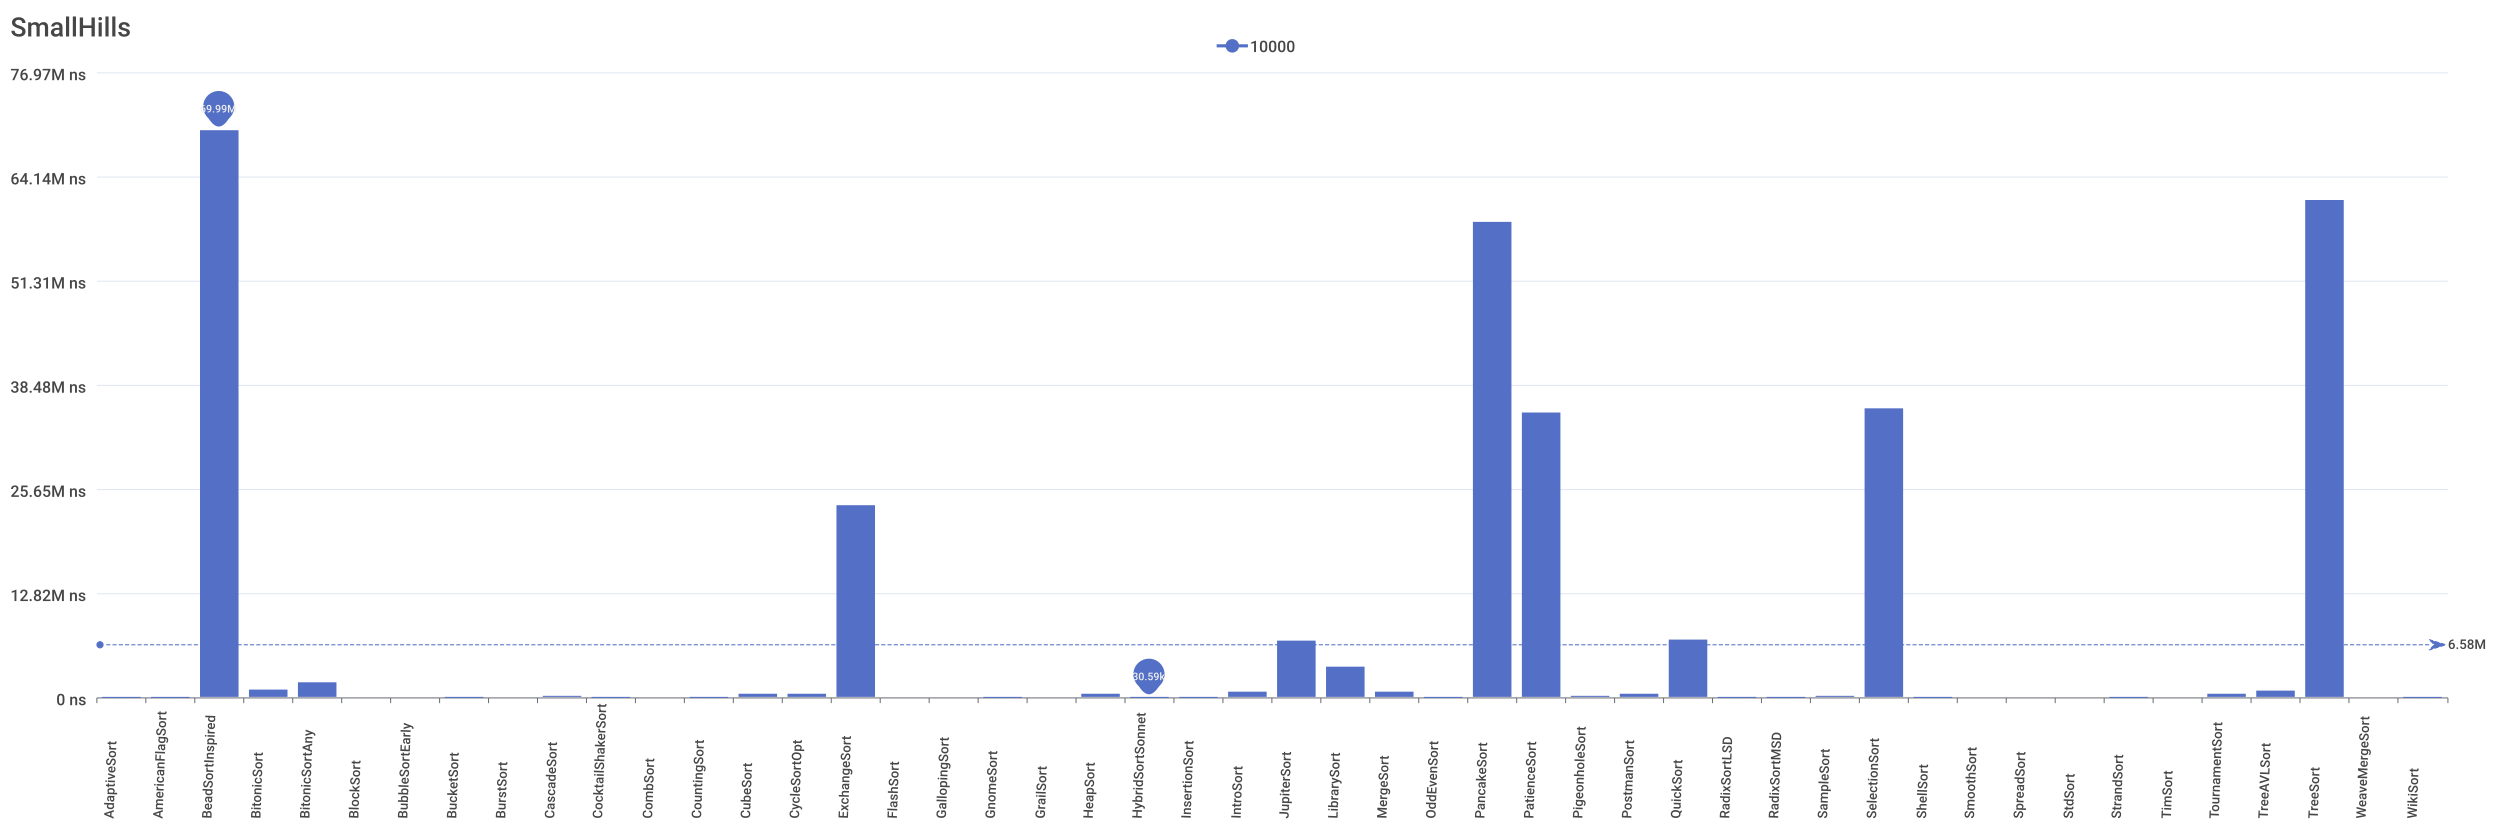
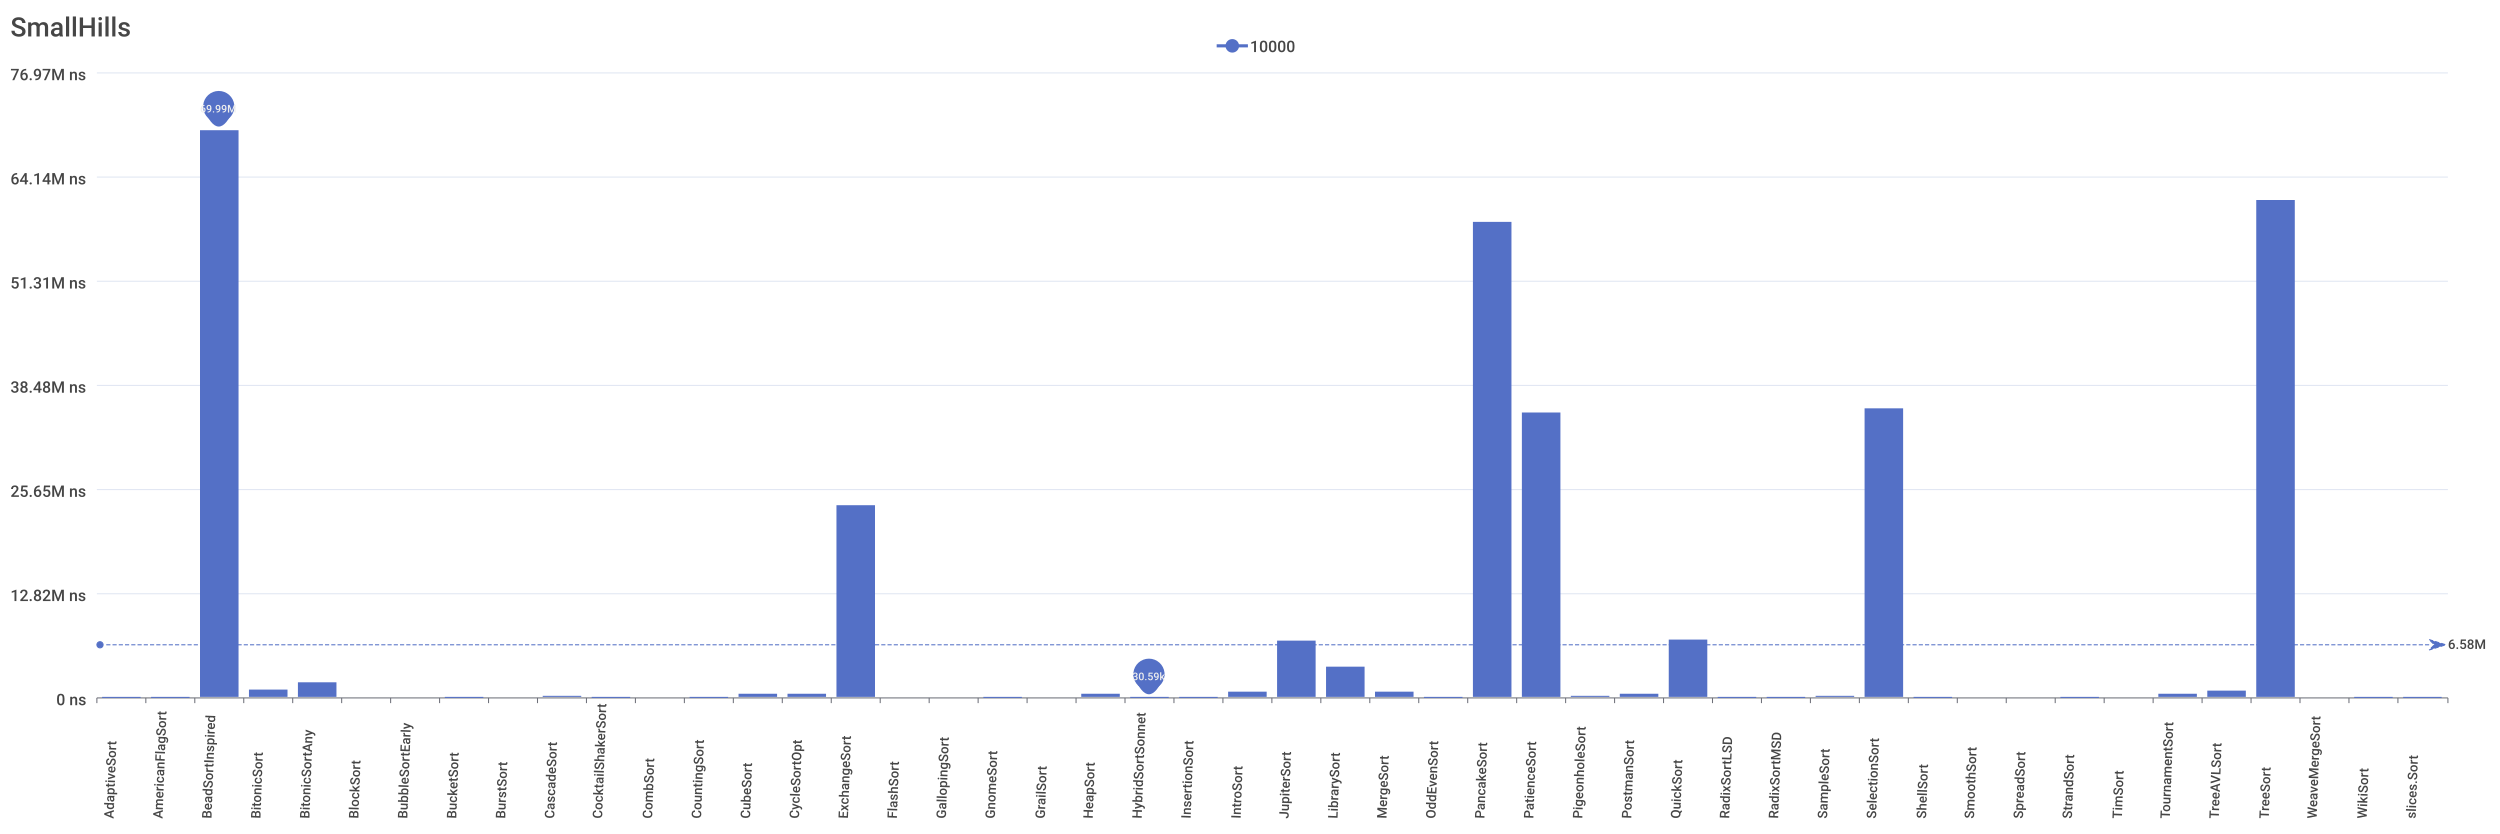
<svg xmlns="http://www.w3.org/2000/svg" width="2400" height="800">\n<path d="M 0 0 L 2400 0 L 2400 800 L 0 800 L 0 0" style="stroke-width:0;stroke:none;fill:rgba(255,255,255,1.0)" />
  <path d="M 1168 44 L 1198 44" style="stroke-width:3;stroke:rgba(84,112,198,1.0);fill:rgba(84,112,198,1.0)" />
  <circle cx="1183" cy="44" r="5" style="stroke-width:3;stroke:rgba(84,112,198,1.0);fill:rgba(84,112,198,1.0)" />
  <path d="" style="stroke-width:3;stroke:rgba(84,112,198,1.0);fill:rgba(84,112,198,1.0)" />
  <text x="1200" y="50" style="stroke-width:0;stroke:none;fill:rgba(70,70,70,1.0);font-size:15.3px;font-family:'Roboto Medium',sans-serif">10000</text>
  <text x="10" y="35" style="stroke-width:0;stroke:none;fill:rgba(70,70,70,1.0);font-size:25.6px;font-family:'Roboto Medium',sans-serif">SmallHills</text>
  <text x="10" y="77" style="stroke-width:0;stroke:none;fill:rgba(70,70,70,1.0);font-size:15.3px;font-family:'Roboto Medium',sans-serif">76.97M ns</text>
  <text x="10" y="177" style="stroke-width:0;stroke:none;fill:rgba(70,70,70,1.0);font-size:15.3px;font-family:'Roboto Medium',sans-serif">64.14M ns</text>
  <text x="10" y="277" style="stroke-width:0;stroke:none;fill:rgba(70,70,70,1.0);font-size:15.3px;font-family:'Roboto Medium',sans-serif">51.31M ns</text>
  <text x="10" y="377" style="stroke-width:0;stroke:none;fill:rgba(70,70,70,1.0);font-size:15.3px;font-family:'Roboto Medium',sans-serif">38.48M ns</text>
  <text x="10" y="477" style="stroke-width:0;stroke:none;fill:rgba(70,70,70,1.0);font-size:15.3px;font-family:'Roboto Medium',sans-serif">25.65M ns</text>
  <text x="10" y="577" style="stroke-width:0;stroke:none;fill:rgba(70,70,70,1.0);font-size:15.3px;font-family:'Roboto Medium',sans-serif">12.82M ns</text>
  <text x="54" y="677" style="stroke-width:0;stroke:none;fill:rgba(70,70,70,1.0);font-size:15.3px;font-family:'Roboto Medium',sans-serif">0 ns</text>
  <path d="M 93 70 L 2350 70" style="stroke-width:1;stroke:rgba(224,230,242,1.0);fill:none" />
  <path d="M 93 170 L 2350 170" style="stroke-width:1;stroke:rgba(224,230,242,1.0);fill:none" />
  <path d="M 93 270 L 2350 270" style="stroke-width:1;stroke:rgba(224,230,242,1.0);fill:none" />
  <path d="M 93 370 L 2350 370" style="stroke-width:1;stroke:rgba(224,230,242,1.0);fill:none" />
  <path d="M 93 470 L 2350 470" style="stroke-width:1;stroke:rgba(224,230,242,1.0);fill:none" />
  <path d="M 93 570 L 2350 570" style="stroke-width:1;stroke:rgba(224,230,242,1.0);fill:none" />
  <path d="M 93 675 L 93 670" style="stroke-width:1;stroke:rgba(110,112,121,1.0);fill:none" />
  <path d="M 140 675 L 140 670" style="stroke-width:1;stroke:rgba(110,112,121,1.0);fill:none" />
  <path d="M 187 675 L 187 670" style="stroke-width:1;stroke:rgba(110,112,121,1.0);fill:none" />
  <path d="M 234 675 L 234 670" style="stroke-width:1;stroke:rgba(110,112,121,1.0);fill:none" />
  <path d="M 281 675 L 281 670" style="stroke-width:1;stroke:rgba(110,112,121,1.0);fill:none" />
  <path d="M 328 675 L 328 670" style="stroke-width:1;stroke:rgba(110,112,121,1.0);fill:none" />
  <path d="M 375 675 L 375 670" style="stroke-width:1;stroke:rgba(110,112,121,1.0);fill:none" />
  <path d="M 422 675 L 422 670" style="stroke-width:1;stroke:rgba(110,112,121,1.0);fill:none" />
  <path d="M 469 675 L 469 670" style="stroke-width:1;stroke:rgba(110,112,121,1.0);fill:none" />
  <path d="M 516 675 L 516 670" style="stroke-width:1;stroke:rgba(110,112,121,1.0);fill:none" />
  <path d="M 563 675 L 563 670" style="stroke-width:1;stroke:rgba(110,112,121,1.0);fill:none" />
  <path d="M 610 675 L 610 670" style="stroke-width:1;stroke:rgba(110,112,121,1.0);fill:none" />
  <path d="M 657 675 L 657 670" style="stroke-width:1;stroke:rgba(110,112,121,1.0);fill:none" />
  <path d="M 704 675 L 704 670" style="stroke-width:1;stroke:rgba(110,112,121,1.0);fill:none" />
  <path d="M 751 675 L 751 670" style="stroke-width:1;stroke:rgba(110,112,121,1.0);fill:none" />
  <path d="M 798 675 L 798 670" style="stroke-width:1;stroke:rgba(110,112,121,1.0);fill:none" />
  <path d="M 845 675 L 845 670" style="stroke-width:1;stroke:rgba(110,112,121,1.0);fill:none" />
  <path d="M 892 675 L 892 670" style="stroke-width:1;stroke:rgba(110,112,121,1.0);fill:none" />
  <path d="M 939 675 L 939 670" style="stroke-width:1;stroke:rgba(110,112,121,1.0);fill:none" />
  <path d="M 986 675 L 986 670" style="stroke-width:1;stroke:rgba(110,112,121,1.0);fill:none" />
  <path d="M 1033 675 L 1033 670" style="stroke-width:1;stroke:rgba(110,112,121,1.0);fill:none" />
  <path d="M 1080 675 L 1080 670" style="stroke-width:1;stroke:rgba(110,112,121,1.0);fill:none" />
  <path d="M 1127 675 L 1127 670" style="stroke-width:1;stroke:rgba(110,112,121,1.0);fill:none" />
  <path d="M 1174 675 L 1174 670" style="stroke-width:1;stroke:rgba(110,112,121,1.0);fill:none" />
  <path d="M 1221 675 L 1221 670" style="stroke-width:1;stroke:rgba(110,112,121,1.0);fill:none" />
  <path d="M 1268 675 L 1268 670" style="stroke-width:1;stroke:rgba(110,112,121,1.0);fill:none" />
  <path d="M 1315 675 L 1315 670" style="stroke-width:1;stroke:rgba(110,112,121,1.0);fill:none" />
  <path d="M 1362 675 L 1362 670" style="stroke-width:1;stroke:rgba(110,112,121,1.0);fill:none" />
  <path d="M 1409 675 L 1409 670" style="stroke-width:1;stroke:rgba(110,112,121,1.0);fill:none" />
  <path d="M 1456 675 L 1456 670" style="stroke-width:1;stroke:rgba(110,112,121,1.0);fill:none" />
  <path d="M 1503 675 L 1503 670" style="stroke-width:1;stroke:rgba(110,112,121,1.0);fill:none" />
  <path d="M 1550 675 L 1550 670" style="stroke-width:1;stroke:rgba(110,112,121,1.0);fill:none" />
  <path d="M 1597 675 L 1597 670" style="stroke-width:1;stroke:rgba(110,112,121,1.0);fill:none" />
  <path d="M 1644 675 L 1644 670" style="stroke-width:1;stroke:rgba(110,112,121,1.0);fill:none" />
  <path d="M 1691 675 L 1691 670" style="stroke-width:1;stroke:rgba(110,112,121,1.0);fill:none" />
  <path d="M 1738 675 L 1738 670" style="stroke-width:1;stroke:rgba(110,112,121,1.0);fill:none" />
  <path d="M 1785 675 L 1785 670" style="stroke-width:1;stroke:rgba(110,112,121,1.0);fill:none" />
  <path d="M 1832 675 L 1832 670" style="stroke-width:1;stroke:rgba(110,112,121,1.0);fill:none" />
  <path d="M 1879 675 L 1879 670" style="stroke-width:1;stroke:rgba(110,112,121,1.0);fill:none" />
  <path d="M 1926 675 L 1926 670" style="stroke-width:1;stroke:rgba(110,112,121,1.0);fill:none" />
  <path d="M 1973 675 L 1973 670" style="stroke-width:1;stroke:rgba(110,112,121,1.0);fill:none" />
  <path d="M 2020 675 L 2020 670" style="stroke-width:1;stroke:rgba(110,112,121,1.0);fill:none" />
  <path d="M 2067 675 L 2067 670" style="stroke-width:1;stroke:rgba(110,112,121,1.0);fill:none" />
  <path d="M 2114 675 L 2114 670" style="stroke-width:1;stroke:rgba(110,112,121,1.0);fill:none" />
  <path d="M 2161 675 L 2161 670" style="stroke-width:1;stroke:rgba(110,112,121,1.0);fill:none" />
  <path d="M 2208 675 L 2208 670" style="stroke-width:1;stroke:rgba(110,112,121,1.0);fill:none" />
  <path d="M 2255 675 L 2255 670" style="stroke-width:1;stroke:rgba(110,112,121,1.0);fill:none" />
  <path d="M 2302 675 L 2302 670" style="stroke-width:1;stroke:rgba(110,112,121,1.0);fill:none" />
  <path d="M 2350 675 L 2350 670" style="stroke-width:1;stroke:rgba(110,112,121,1.0);fill:none" />
  <path d="M 93 670 L 2350 670" style="stroke-width:1;stroke:rgba(110,112,121,1.0);fill:none" />
  <text x="109" y="786" style="stroke-width:0;stroke:none;fill:rgba(70,70,70,1.0);font-size:12.8px;font-family:'Roboto Medium',sans-serif" transform="rotate(272.15,109,786)">AdaptiveSort</text>
  <text x="156" y="786" style="stroke-width:0;stroke:none;fill:rgba(70,70,70,1.0);font-size:12.8px;font-family:'Roboto Medium',sans-serif" transform="rotate(272.15,156,786)">AmericanFlagSort</text>
  <text x="203" y="786" style="stroke-width:0;stroke:none;fill:rgba(70,70,70,1.0);font-size:12.8px;font-family:'Roboto Medium',sans-serif" transform="rotate(272.15,203,786)">BeadSortInspired</text>
  <text x="250" y="786" style="stroke-width:0;stroke:none;fill:rgba(70,70,70,1.0);font-size:12.8px;font-family:'Roboto Medium',sans-serif" transform="rotate(272.15,250,786)">BitonicSort</text>
  <text x="297" y="786" style="stroke-width:0;stroke:none;fill:rgba(70,70,70,1.0);font-size:12.8px;font-family:'Roboto Medium',sans-serif" transform="rotate(272.15,297,786)">BitonicSortAny</text>
  <text x="344" y="786" style="stroke-width:0;stroke:none;fill:rgba(70,70,70,1.0);font-size:12.8px;font-family:'Roboto Medium',sans-serif" transform="rotate(272.15,344,786)">BlockSort</text>
  <text x="391" y="786" style="stroke-width:0;stroke:none;fill:rgba(70,70,70,1.0);font-size:12.8px;font-family:'Roboto Medium',sans-serif" transform="rotate(272.15,391,786)">BubbleSortEarly</text>
  <text x="438" y="786" style="stroke-width:0;stroke:none;fill:rgba(70,70,70,1.0);font-size:12.8px;font-family:'Roboto Medium',sans-serif" transform="rotate(272.15,438,786)">BucketSort</text>
  <text x="485" y="786" style="stroke-width:0;stroke:none;fill:rgba(70,70,70,1.0);font-size:12.8px;font-family:'Roboto Medium',sans-serif" transform="rotate(272.15,485,786)">BurstSort</text>
  <text x="532" y="786" style="stroke-width:0;stroke:none;fill:rgba(70,70,70,1.0);font-size:12.8px;font-family:'Roboto Medium',sans-serif" transform="rotate(272.15,532,786)">CascadeSort</text>
  <text x="578" y="786" style="stroke-width:0;stroke:none;fill:rgba(70,70,70,1.0);font-size:12.8px;font-family:'Roboto Medium',sans-serif" transform="rotate(272.15,578,786)">CocktailShakerSort</text>
  <text x="626" y="786" style="stroke-width:0;stroke:none;fill:rgba(70,70,70,1.0);font-size:12.8px;font-family:'Roboto Medium',sans-serif" transform="rotate(272.15,626,786)">CombSort</text>
  <text x="673" y="786" style="stroke-width:0;stroke:none;fill:rgba(70,70,70,1.0);font-size:12.8px;font-family:'Roboto Medium',sans-serif" transform="rotate(272.15,673,786)">CountingSort</text>
  <text x="720" y="786" style="stroke-width:0;stroke:none;fill:rgba(70,70,70,1.0);font-size:12.8px;font-family:'Roboto Medium',sans-serif" transform="rotate(272.15,720,786)">CubeSort</text>
  <text x="767" y="786" style="stroke-width:0;stroke:none;fill:rgba(70,70,70,1.0);font-size:12.8px;font-family:'Roboto Medium',sans-serif" transform="rotate(272.15,767,786)">CycleSortOpt</text>
  <text x="814" y="786" style="stroke-width:0;stroke:none;fill:rgba(70,70,70,1.0);font-size:12.8px;font-family:'Roboto Medium',sans-serif" transform="rotate(272.15,814,786)">ExchangeSort</text>
  <text x="861" y="786" style="stroke-width:0;stroke:none;fill:rgba(70,70,70,1.0);font-size:12.8px;font-family:'Roboto Medium',sans-serif" transform="rotate(272.15,861,786)">FlashSort</text>
  <text x="908" y="786" style="stroke-width:0;stroke:none;fill:rgba(70,70,70,1.0);font-size:12.8px;font-family:'Roboto Medium',sans-serif" transform="rotate(272.15,908,786)">GallopingSort</text>
  <text x="955" y="786" style="stroke-width:0;stroke:none;fill:rgba(70,70,70,1.0);font-size:12.8px;font-family:'Roboto Medium',sans-serif" transform="rotate(272.15,955,786)">GnomeSort</text>
  <text x="1003" y="786" style="stroke-width:0;stroke:none;fill:rgba(70,70,70,1.0);font-size:12.8px;font-family:'Roboto Medium',sans-serif" transform="rotate(272.15,1003,786)">GrailSort</text>
  <text x="1049" y="786" style="stroke-width:0;stroke:none;fill:rgba(70,70,70,1.0);font-size:12.8px;font-family:'Roboto Medium',sans-serif" transform="rotate(272.15,1049,786)">HeapSort</text>
  <text x="1096" y="786" style="stroke-width:0;stroke:none;fill:rgba(70,70,70,1.0);font-size:12.8px;font-family:'Roboto Medium',sans-serif" transform="rotate(272.15,1096,786)">HybridSortSonnet</text>
  <text x="1143" y="786" style="stroke-width:0;stroke:none;fill:rgba(70,70,70,1.0);font-size:12.8px;font-family:'Roboto Medium',sans-serif" transform="rotate(272.15,1143,786)">InsertionSort</text>
  <text x="1191" y="786" style="stroke-width:0;stroke:none;fill:rgba(70,70,70,1.0);font-size:12.8px;font-family:'Roboto Medium',sans-serif" transform="rotate(272.15,1191,786)">IntroSort</text>
  <text x="1237" y="786" style="stroke-width:0;stroke:none;fill:rgba(70,70,70,1.0);font-size:12.8px;font-family:'Roboto Medium',sans-serif" transform="rotate(272.15,1237,786)">JupiterSort</text>
  <text x="1284" y="786" style="stroke-width:0;stroke:none;fill:rgba(70,70,70,1.0);font-size:12.8px;font-family:'Roboto Medium',sans-serif" transform="rotate(272.15,1284,786)">LibrarySort</text>
  <text x="1331" y="786" style="stroke-width:0;stroke:none;fill:rgba(70,70,70,1.0);font-size:12.8px;font-family:'Roboto Medium',sans-serif" transform="rotate(272.15,1331,786)">MergeSort</text>
  <text x="1378" y="786" style="stroke-width:0;stroke:none;fill:rgba(70,70,70,1.0);font-size:12.8px;font-family:'Roboto Medium',sans-serif" transform="rotate(272.15,1378,786)">OddEvenSort</text>
  <text x="1425" y="786" style="stroke-width:0;stroke:none;fill:rgba(70,70,70,1.0);font-size:12.8px;font-family:'Roboto Medium',sans-serif" transform="rotate(272.15,1425,786)">PancakeSort</text>
  <text x="1472" y="786" style="stroke-width:0;stroke:none;fill:rgba(70,70,70,1.0);font-size:12.8px;font-family:'Roboto Medium',sans-serif" transform="rotate(272.15,1472,786)">PatienceSort</text>
  <text x="1519" y="786" style="stroke-width:0;stroke:none;fill:rgba(70,70,70,1.0);font-size:12.8px;font-family:'Roboto Medium',sans-serif" transform="rotate(272.15,1519,786)">PigeonholeSort</text>
  <text x="1566" y="786" style="stroke-width:0;stroke:none;fill:rgba(70,70,70,1.0);font-size:12.8px;font-family:'Roboto Medium',sans-serif" transform="rotate(272.15,1566,786)">PostmanSort</text>
  <text x="1613" y="786" style="stroke-width:0;stroke:none;fill:rgba(70,70,70,1.0);font-size:12.8px;font-family:'Roboto Medium',sans-serif" transform="rotate(272.15,1613,786)">QuickSort</text>
  <text x="1660" y="786" style="stroke-width:0;stroke:none;fill:rgba(70,70,70,1.0);font-size:12.8px;font-family:'Roboto Medium',sans-serif" transform="rotate(272.15,1660,786)">RadixSortLSD</text>
  <text x="1707" y="786" style="stroke-width:0;stroke:none;fill:rgba(70,70,70,1.0);font-size:12.8px;font-family:'Roboto Medium',sans-serif" transform="rotate(272.15,1707,786)">RadixSortMSD</text>
  <text x="1754" y="786" style="stroke-width:0;stroke:none;fill:rgba(70,70,70,1.0);font-size:12.8px;font-family:'Roboto Medium',sans-serif" transform="rotate(272.15,1754,786)">SampleSort</text>
  <text x="1801" y="786" style="stroke-width:0;stroke:none;fill:rgba(70,70,70,1.0);font-size:12.8px;font-family:'Roboto Medium',sans-serif" transform="rotate(272.15,1801,786)">SelectionSort</text>
  <text x="1849" y="786" style="stroke-width:0;stroke:none;fill:rgba(70,70,70,1.0);font-size:12.8px;font-family:'Roboto Medium',sans-serif" transform="rotate(272.15,1849,786)">ShellSort</text>
  <text x="1895" y="786" style="stroke-width:0;stroke:none;fill:rgba(70,70,70,1.0);font-size:12.8px;font-family:'Roboto Medium',sans-serif" transform="rotate(272.15,1895,786)">SmoothSort</text>
  <text x="1942" y="786" style="stroke-width:0;stroke:none;fill:rgba(70,70,70,1.0);font-size:12.8px;font-family:'Roboto Medium',sans-serif" transform="rotate(272.15,1942,786)">SpreadSort</text>
-   <text x="1990" y="786" style="stroke-width:0;stroke:none;fill:rgba(70,70,70,1.0);font-size:12.8px;font-family:'Roboto Medium',sans-serif" transform="rotate(272.15,1990,786)">StdSort</text>
-   <text x="2036" y="786" style="stroke-width:0;stroke:none;fill:rgba(70,70,70,1.0);font-size:12.8px;font-family:'Roboto Medium',sans-serif" transform="rotate(272.15,2036,786)">StrandSort</text>
-   <text x="2084" y="786" style="stroke-width:0;stroke:none;fill:rgba(70,70,70,1.0);font-size:12.8px;font-family:'Roboto Medium',sans-serif" transform="rotate(272.15,2084,786)">TimSort</text>
-   <text x="2130" y="786" style="stroke-width:0;stroke:none;fill:rgba(70,70,70,1.0);font-size:12.8px;font-family:'Roboto Medium',sans-serif" transform="rotate(272.15,2130,786)">TournamentSort</text>
-   <text x="2177" y="786" style="stroke-width:0;stroke:none;fill:rgba(70,70,70,1.0);font-size:12.8px;font-family:'Roboto Medium',sans-serif" transform="rotate(272.15,2177,786)">TreeAVLSort</text>
-   <text x="2225" y="786" style="stroke-width:0;stroke:none;fill:rgba(70,70,70,1.0);font-size:12.8px;font-family:'Roboto Medium',sans-serif" transform="rotate(272.15,2225,786)">TreeSort</text>
-   <text x="2271" y="786" style="stroke-width:0;stroke:none;fill:rgba(70,70,70,1.0);font-size:12.8px;font-family:'Roboto Medium',sans-serif" transform="rotate(272.15,2271,786)">WeaveMergeSort</text>
-   <text x="2320" y="786" style="stroke-width:0;stroke:none;fill:rgba(70,70,70,1.0);font-size:12.8px;font-family:'Roboto Medium',sans-serif" transform="rotate(272.15,2320,786)">WikiSort</text>
+   <text x="1989" y="786" style="stroke-width:0;stroke:none;fill:rgba(70,70,70,1.0);font-size:12.8px;font-family:'Roboto Medium',sans-serif" transform="rotate(272.15,1989,786)">StrandSort</text>
+   <text x="2037" y="786" style="stroke-width:0;stroke:none;fill:rgba(70,70,70,1.0);font-size:12.8px;font-family:'Roboto Medium',sans-serif" transform="rotate(272.15,2037,786)">TimSort</text>
+   <text x="2083" y="786" style="stroke-width:0;stroke:none;fill:rgba(70,70,70,1.0);font-size:12.8px;font-family:'Roboto Medium',sans-serif" transform="rotate(272.15,2083,786)">TournamentSort</text>
+   <text x="2130" y="786" style="stroke-width:0;stroke:none;fill:rgba(70,70,70,1.0);font-size:12.8px;font-family:'Roboto Medium',sans-serif" transform="rotate(272.15,2130,786)">TreeAVLSort</text>
+   <text x="2178" y="786" style="stroke-width:0;stroke:none;fill:rgba(70,70,70,1.0);font-size:12.8px;font-family:'Roboto Medium',sans-serif" transform="rotate(272.15,2178,786)">TreeSort</text>
+   <text x="2224" y="786" style="stroke-width:0;stroke:none;fill:rgba(70,70,70,1.0);font-size:12.8px;font-family:'Roboto Medium',sans-serif" transform="rotate(272.15,2224,786)">WeaveMergeSort</text>
+   <text x="2272" y="786" style="stroke-width:0;stroke:none;fill:rgba(70,70,70,1.0);font-size:12.8px;font-family:'Roboto Medium',sans-serif" transform="rotate(272.15,2272,786)">WikiSort</text>
+   <text x="2319" y="786" style="stroke-width:0;stroke:none;fill:rgba(70,70,70,1.0);font-size:12.8px;font-family:'Roboto Medium',sans-serif" transform="rotate(272.15,2319,786)">slices.Sort</text>
  <path d="M 98 670 L 135 670 L 135 669 L 98 669 L 98 670" style="stroke-width:0;stroke:none;fill:rgba(84,112,198,1.0)" />
  <path d="M 145 670 L 182 670 L 182 669 L 145 669 L 145 670" style="stroke-width:0;stroke:none;fill:rgba(84,112,198,1.0)" />
  <path d="M 192 125 L 229 125 L 229 669 L 192 669 L 192 125" style="stroke-width:0;stroke:none;fill:rgba(84,112,198,1.0)" />
  <path d="M 239 662 L 276 662 L 276 669 L 239 669 L 239 662" style="stroke-width:0;stroke:none;fill:rgba(84,112,198,1.0)" />
  <path d="M 286 655 L 323 655 L 323 669 L 286 669 L 286 655" style="stroke-width:0;stroke:none;fill:rgba(84,112,198,1.0)" />
  <path d="M 333 669 L 370 669 L 370 669 L 333 669 L 333 669" style="stroke-width:0;stroke:none;fill:rgba(84,112,198,1.0)" />
  <path d="M 380 669 L 417 669 L 417 669 L 380 669 L 380 669" style="stroke-width:0;stroke:none;fill:rgba(84,112,198,1.0)" />
  <path d="M 427 670 L 464 670 L 464 669 L 427 669 L 427 670" style="stroke-width:0;stroke:none;fill:rgba(84,112,198,1.0)" />
  <path d="M 474 669 L 511 669 L 511 669 L 474 669 L 474 669" style="stroke-width:0;stroke:none;fill:rgba(84,112,198,1.0)" />
  <path d="M 521 668 L 558 668 L 558 669 L 521 669 L 521 668" style="stroke-width:0;stroke:none;fill:rgba(84,112,198,1.0)" />
  <path d="M 568 670 L 605 670 L 605 669 L 568 669 L 568 670" style="stroke-width:0;stroke:none;fill:rgba(84,112,198,1.0)" />
  <path d="M 615 669 L 652 669 L 652 669 L 615 669 L 615 669" style="stroke-width:0;stroke:none;fill:rgba(84,112,198,1.0)" />
  <path d="M 662 670 L 699 670 L 699 669 L 662 669 L 662 670" style="stroke-width:0;stroke:none;fill:rgba(84,112,198,1.0)" />
  <path d="M 709 666 L 746 666 L 746 669 L 709 669 L 709 666" style="stroke-width:0;stroke:none;fill:rgba(84,112,198,1.0)" />
  <path d="M 756 666 L 793 666 L 793 669 L 756 669 L 756 666" style="stroke-width:0;stroke:none;fill:rgba(84,112,198,1.0)" />
  <path d="M 803 485 L 840 485 L 840 669 L 803 669 L 803 485" style="stroke-width:0;stroke:none;fill:rgba(84,112,198,1.0)" />
  <path d="M 850 669 L 887 669 L 887 669 L 850 669 L 850 669" style="stroke-width:0;stroke:none;fill:rgba(84,112,198,1.0)" />
  <path d="M 897 669 L 934 669 L 934 669 L 897 669 L 897 669" style="stroke-width:0;stroke:none;fill:rgba(84,112,198,1.0)" />
  <path d="M 944 670 L 981 670 L 981 669 L 944 669 L 944 670" style="stroke-width:0;stroke:none;fill:rgba(84,112,198,1.0)" />
  <path d="M 991 669 L 1028 669 L 1028 669 L 991 669 L 991 669" style="stroke-width:0;stroke:none;fill:rgba(84,112,198,1.0)" />
  <path d="M 1038 666 L 1075 666 L 1075 669 L 1038 669 L 1038 666" style="stroke-width:0;stroke:none;fill:rgba(84,112,198,1.0)" />
  <path d="M 1085 670 L 1122 670 L 1122 669 L 1085 669 L 1085 670" style="stroke-width:0;stroke:none;fill:rgba(84,112,198,1.0)" />
  <path d="M 1132 670 L 1169 670 L 1169 669 L 1132 669 L 1132 670" style="stroke-width:0;stroke:none;fill:rgba(84,112,198,1.0)" />
  <path d="M 1179 664 L 1216 664 L 1216 669 L 1179 669 L 1179 664" style="stroke-width:0;stroke:none;fill:rgba(84,112,198,1.0)" />
  <path d="M 1226 615 L 1263 615 L 1263 669 L 1226 669 L 1226 615" style="stroke-width:0;stroke:none;fill:rgba(84,112,198,1.0)" />
  <path d="M 1273 640 L 1310 640 L 1310 669 L 1273 669 L 1273 640" style="stroke-width:0;stroke:none;fill:rgba(84,112,198,1.0)" />
  <path d="M 1320 664 L 1357 664 L 1357 669 L 1320 669 L 1320 664" style="stroke-width:0;stroke:none;fill:rgba(84,112,198,1.0)" />
  <path d="M 1367 670 L 1404 670 L 1404 669 L 1367 669 L 1367 670" style="stroke-width:0;stroke:none;fill:rgba(84,112,198,1.0)" />
  <path d="M 1414 213 L 1451 213 L 1451 669 L 1414 669 L 1414 213" style="stroke-width:0;stroke:none;fill:rgba(84,112,198,1.0)" />
  <path d="M 1461 396 L 1498 396 L 1498 669 L 1461 669 L 1461 396" style="stroke-width:0;stroke:none;fill:rgba(84,112,198,1.0)" />
  <path d="M 1508 668 L 1545 668 L 1545 669 L 1508 669 L 1508 668" style="stroke-width:0;stroke:none;fill:rgba(84,112,198,1.0)" />
  <path d="M 1555 666 L 1592 666 L 1592 669 L 1555 669 L 1555 666" style="stroke-width:0;stroke:none;fill:rgba(84,112,198,1.0)" />
  <path d="M 1602 614 L 1639 614 L 1639 669 L 1602 669 L 1602 614" style="stroke-width:0;stroke:none;fill:rgba(84,112,198,1.0)" />
  <path d="M 1649 670 L 1686 670 L 1686 669 L 1649 669 L 1649 670" style="stroke-width:0;stroke:none;fill:rgba(84,112,198,1.0)" />
  <path d="M 1696 670 L 1733 670 L 1733 669 L 1696 669 L 1696 670" style="stroke-width:0;stroke:none;fill:rgba(84,112,198,1.0)" />
  <path d="M 1743 668 L 1780 668 L 1780 669 L 1743 669 L 1743 668" style="stroke-width:0;stroke:none;fill:rgba(84,112,198,1.0)" />
  <path d="M 1790 392 L 1827 392 L 1827 669 L 1790 669 L 1790 392" style="stroke-width:0;stroke:none;fill:rgba(84,112,198,1.0)" />
  <path d="M 1837 670 L 1874 670 L 1874 669 L 1837 669 L 1837 670" style="stroke-width:0;stroke:none;fill:rgba(84,112,198,1.0)" />
  <path d="M 1884 669 L 1921 669 L 1921 669 L 1884 669 L 1884 669" style="stroke-width:0;stroke:none;fill:rgba(84,112,198,1.0)" />
  <path d="M 1931 669 L 1968 669 L 1968 669 L 1931 669 L 1931 669" style="stroke-width:0;stroke:none;fill:rgba(84,112,198,1.0)" />
-   <path d="M 1978 669 L 2015 669 L 2015 669 L 1978 669 L 1978 669" style="stroke-width:0;stroke:none;fill:rgba(84,112,198,1.0)" />
-   <path d="M 2025 670 L 2062 670 L 2062 669 L 2025 669 L 2025 670" style="stroke-width:0;stroke:none;fill:rgba(84,112,198,1.0)" />
-   <path d="M 2072 669 L 2109 669 L 2109 669 L 2072 669 L 2072 669" style="stroke-width:0;stroke:none;fill:rgba(84,112,198,1.0)" />
-   <path d="M 2119 666 L 2156 666 L 2156 669 L 2119 669 L 2119 666" style="stroke-width:0;stroke:none;fill:rgba(84,112,198,1.0)" />
-   <path d="M 2166 663 L 2203 663 L 2203 669 L 2166 669 L 2166 663" style="stroke-width:0;stroke:none;fill:rgba(84,112,198,1.0)" />
-   <path d="M 2213 192 L 2250 192 L 2250 669 L 2213 669 L 2213 192" style="stroke-width:0;stroke:none;fill:rgba(84,112,198,1.0)" />
-   <path d="M 2260 669 L 2297 669 L 2297 669 L 2260 669 L 2260 669" style="stroke-width:0;stroke:none;fill:rgba(84,112,198,1.0)" />
+   <path d="M 1978 670 L 2015 670 L 2015 669 L 1978 669 L 1978 670" style="stroke-width:0;stroke:none;fill:rgba(84,112,198,1.0)" />
+   <path d="M 2025 669 L 2062 669 L 2062 669 L 2025 669 L 2025 669" style="stroke-width:0;stroke:none;fill:rgba(84,112,198,1.0)" />
+   <path d="M 2072 666 L 2109 666 L 2109 669 L 2072 669 L 2072 666" style="stroke-width:0;stroke:none;fill:rgba(84,112,198,1.0)" />
+   <path d="M 2119 663 L 2156 663 L 2156 669 L 2119 669 L 2119 663" style="stroke-width:0;stroke:none;fill:rgba(84,112,198,1.0)" />
+   <path d="M 2166 192 L 2203 192 L 2203 669 L 2166 669 L 2166 192" style="stroke-width:0;stroke:none;fill:rgba(84,112,198,1.0)" />
+   <path d="M 2213 669 L 2250 669 L 2250 669 L 2213 669 L 2213 669" style="stroke-width:0;stroke:none;fill:rgba(84,112,198,1.0)" />
+   <path d="M 2260 670 L 2297 670 L 2297 669 L 2260 669 L 2260 670" style="stroke-width:0;stroke:none;fill:rgba(84,112,198,1.0)" />
  <path d="M 2307 670 L 2344 670 L 2344 669 L 2307 669 L 2307 670" style="stroke-width:0;stroke:none;fill:rgba(84,112,198,1.0)" />
  <path d="M 207 117 A 15 15 330.00 1 1 213 117 L 210 103 Z" style="stroke-width:0;stroke:none;fill:rgba(84,112,198,1.0)" />
  <path d="M 195 103 Q210,140 225,103 Z" style="stroke-width:0;stroke:none;fill:rgba(84,112,198,1.0)" />
  <text x="192" y="108" style="stroke-width:0;stroke:none;fill:rgba(238,238,238,1.0);font-size:10.2px;font-family:'Roboto Medium',sans-serif">69.99M</text>
  <path d="M 1100 662 A 15 15 330.00 1 1 1106 662 L 1103 648 Z" style="stroke-width:0;stroke:none;fill:rgba(84,112,198,1.0)" />
  <path d="M 1088 648 Q1103,685 1118,648 Z" style="stroke-width:0;stroke:none;fill:rgba(84,112,198,1.0)" />
  <text x="1087" y="653" style="stroke-width:0;stroke:none;fill:rgba(238,238,238,1.0);font-size:10.2px;font-family:'Roboto Medium',sans-serif">30.59k</text>
  <circle cx="96" cy="619" r="3" style="stroke-width:1;stroke:rgba(84,112,198,1.0);fill:rgba(84,112,198,1.0)" />
  <path stroke-dasharray="4.0, 2.0" d="" style="stroke-width:1;stroke:rgba(84,112,198,1.0);fill:rgba(84,112,198,1.0)" />
  <path stroke-dasharray="4.0, 2.0" d="M 102 619 L 2332 619" style="stroke-width:1;stroke:rgba(84,112,198,1.0);fill:rgba(84,112,198,1.0)" />
  <path stroke-dasharray="4.0, 2.0" d="M 2332 614 L 2348 619 L 2332 624 L 2337 619 L 2332 614" style="stroke-width:1;stroke:rgba(84,112,198,1.0);fill:rgba(84,112,198,1.0)" />
  <text x="2350" y="623" style="stroke-width:0;stroke:none;fill:rgba(70,70,70,1.0);font-size:12.8px;font-family:'Roboto Medium',sans-serif">6.58M</text>
</svg>
